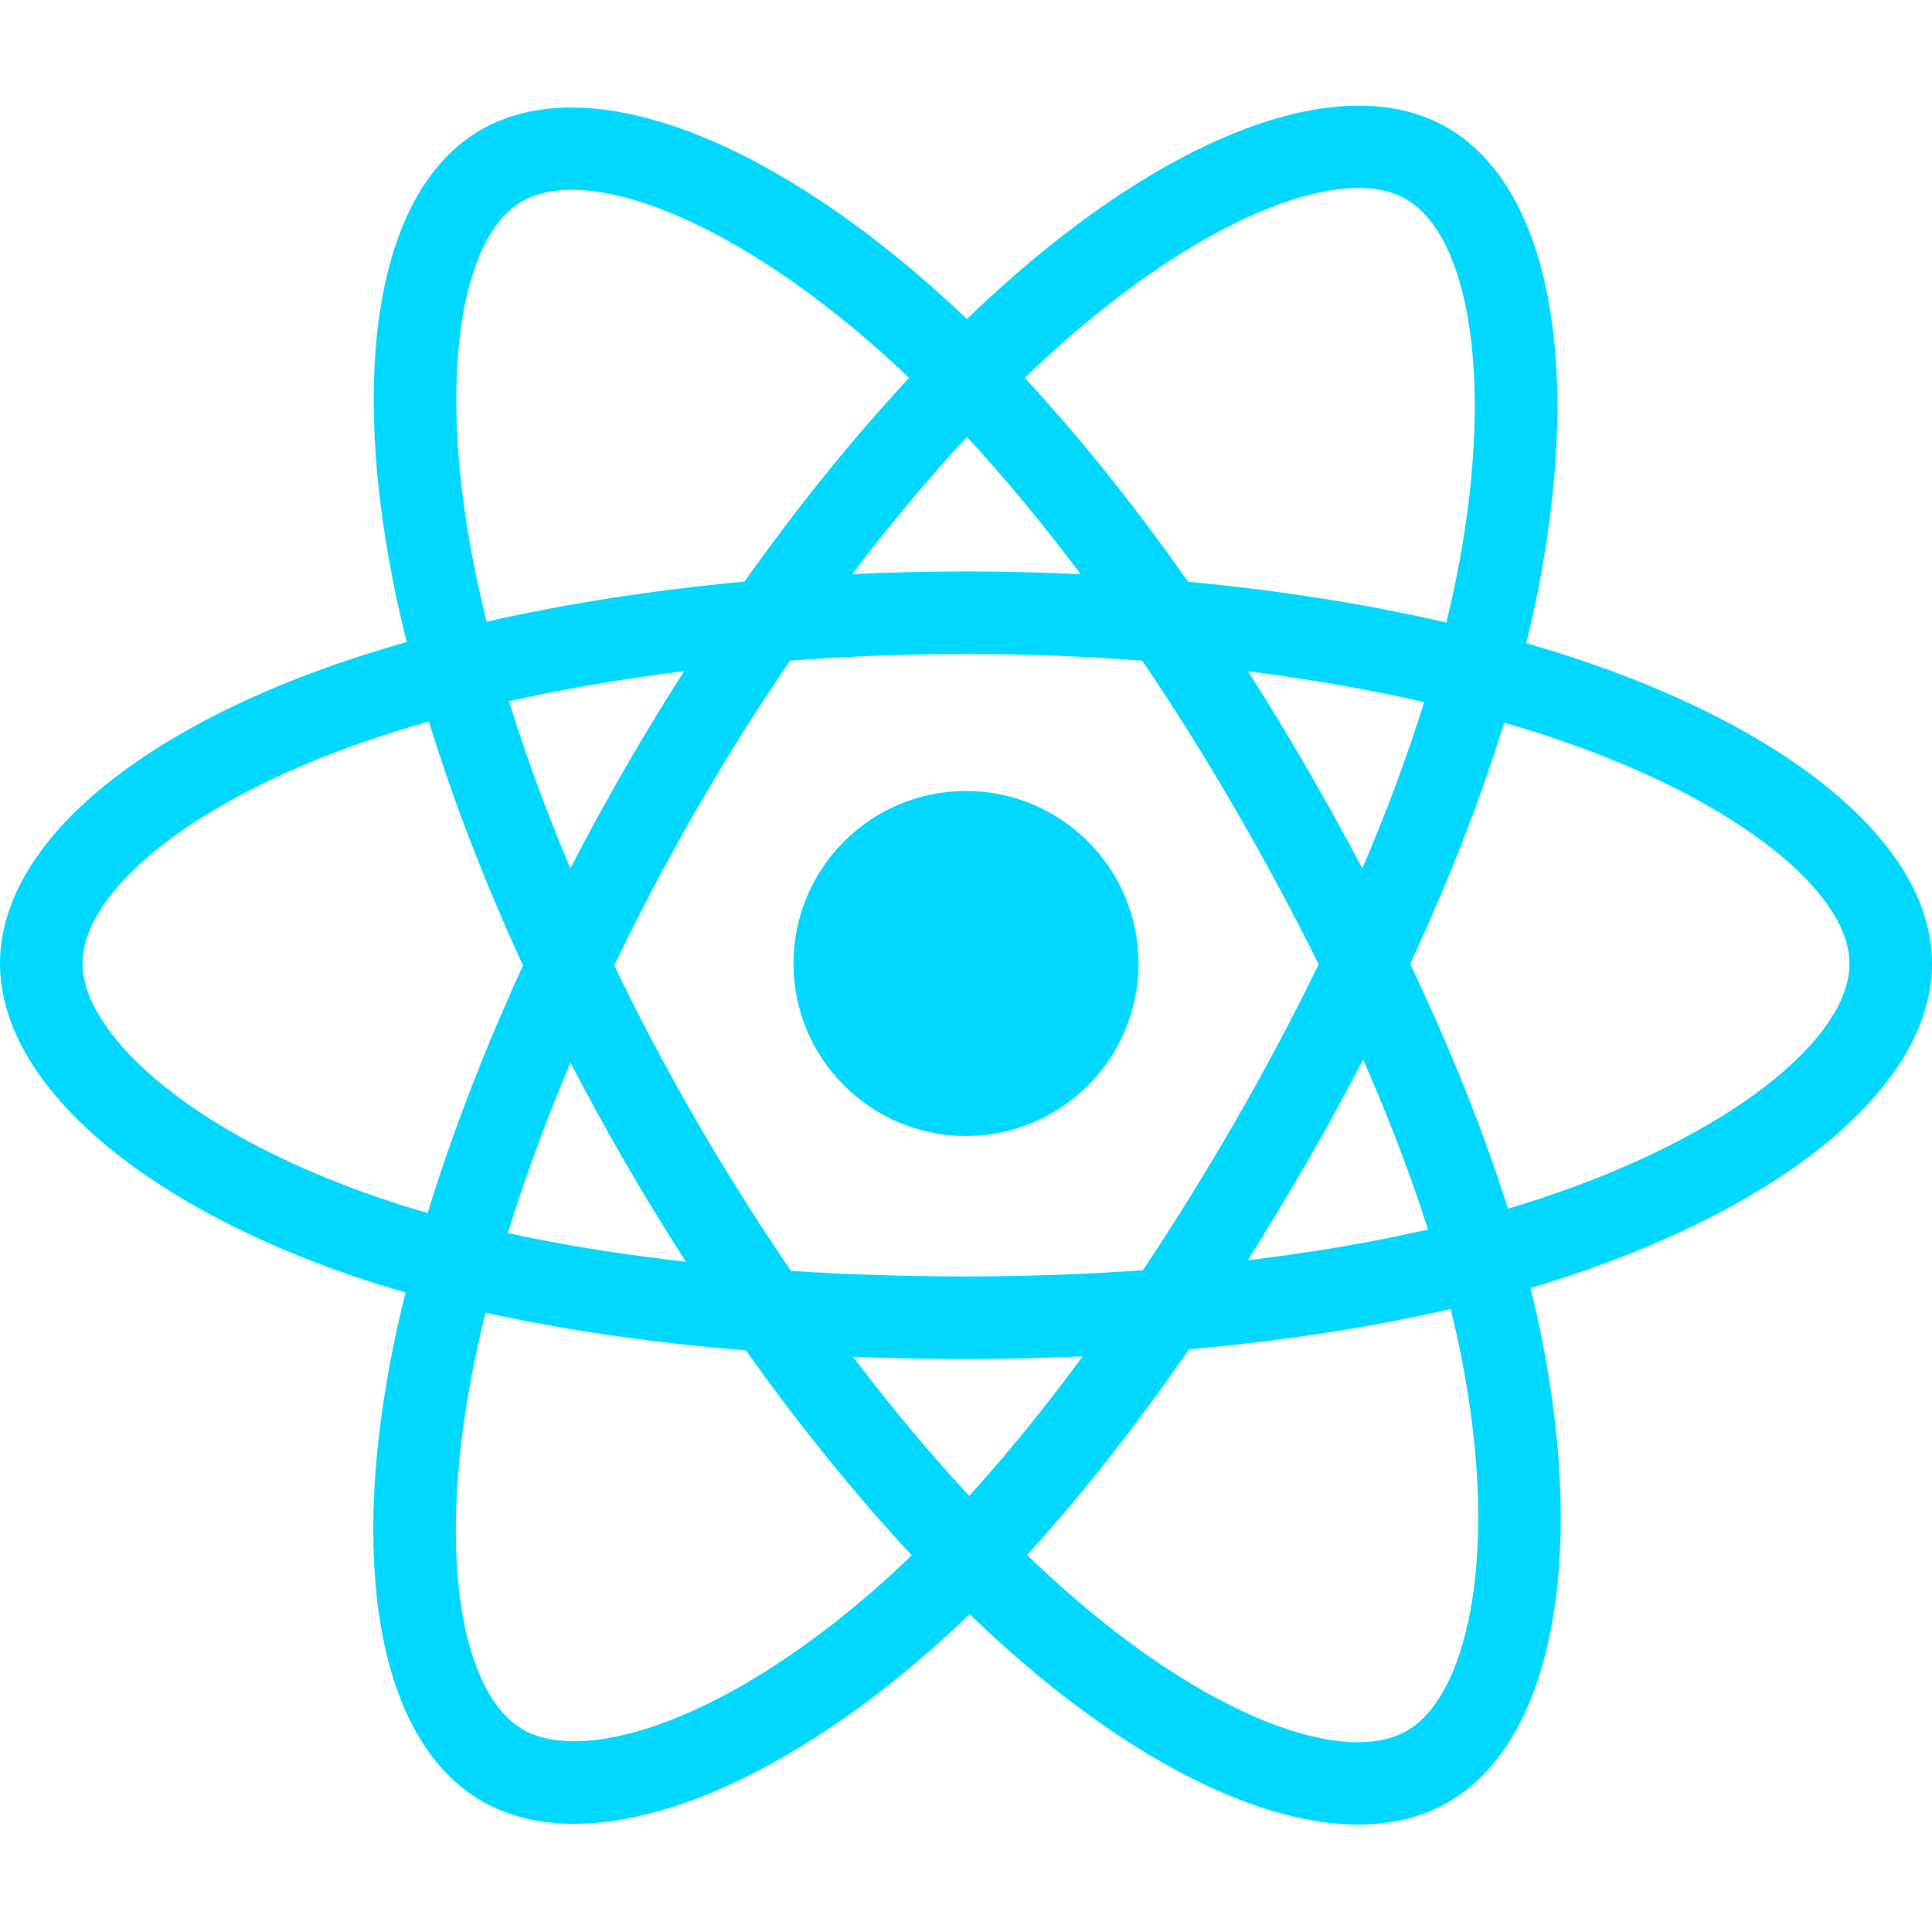
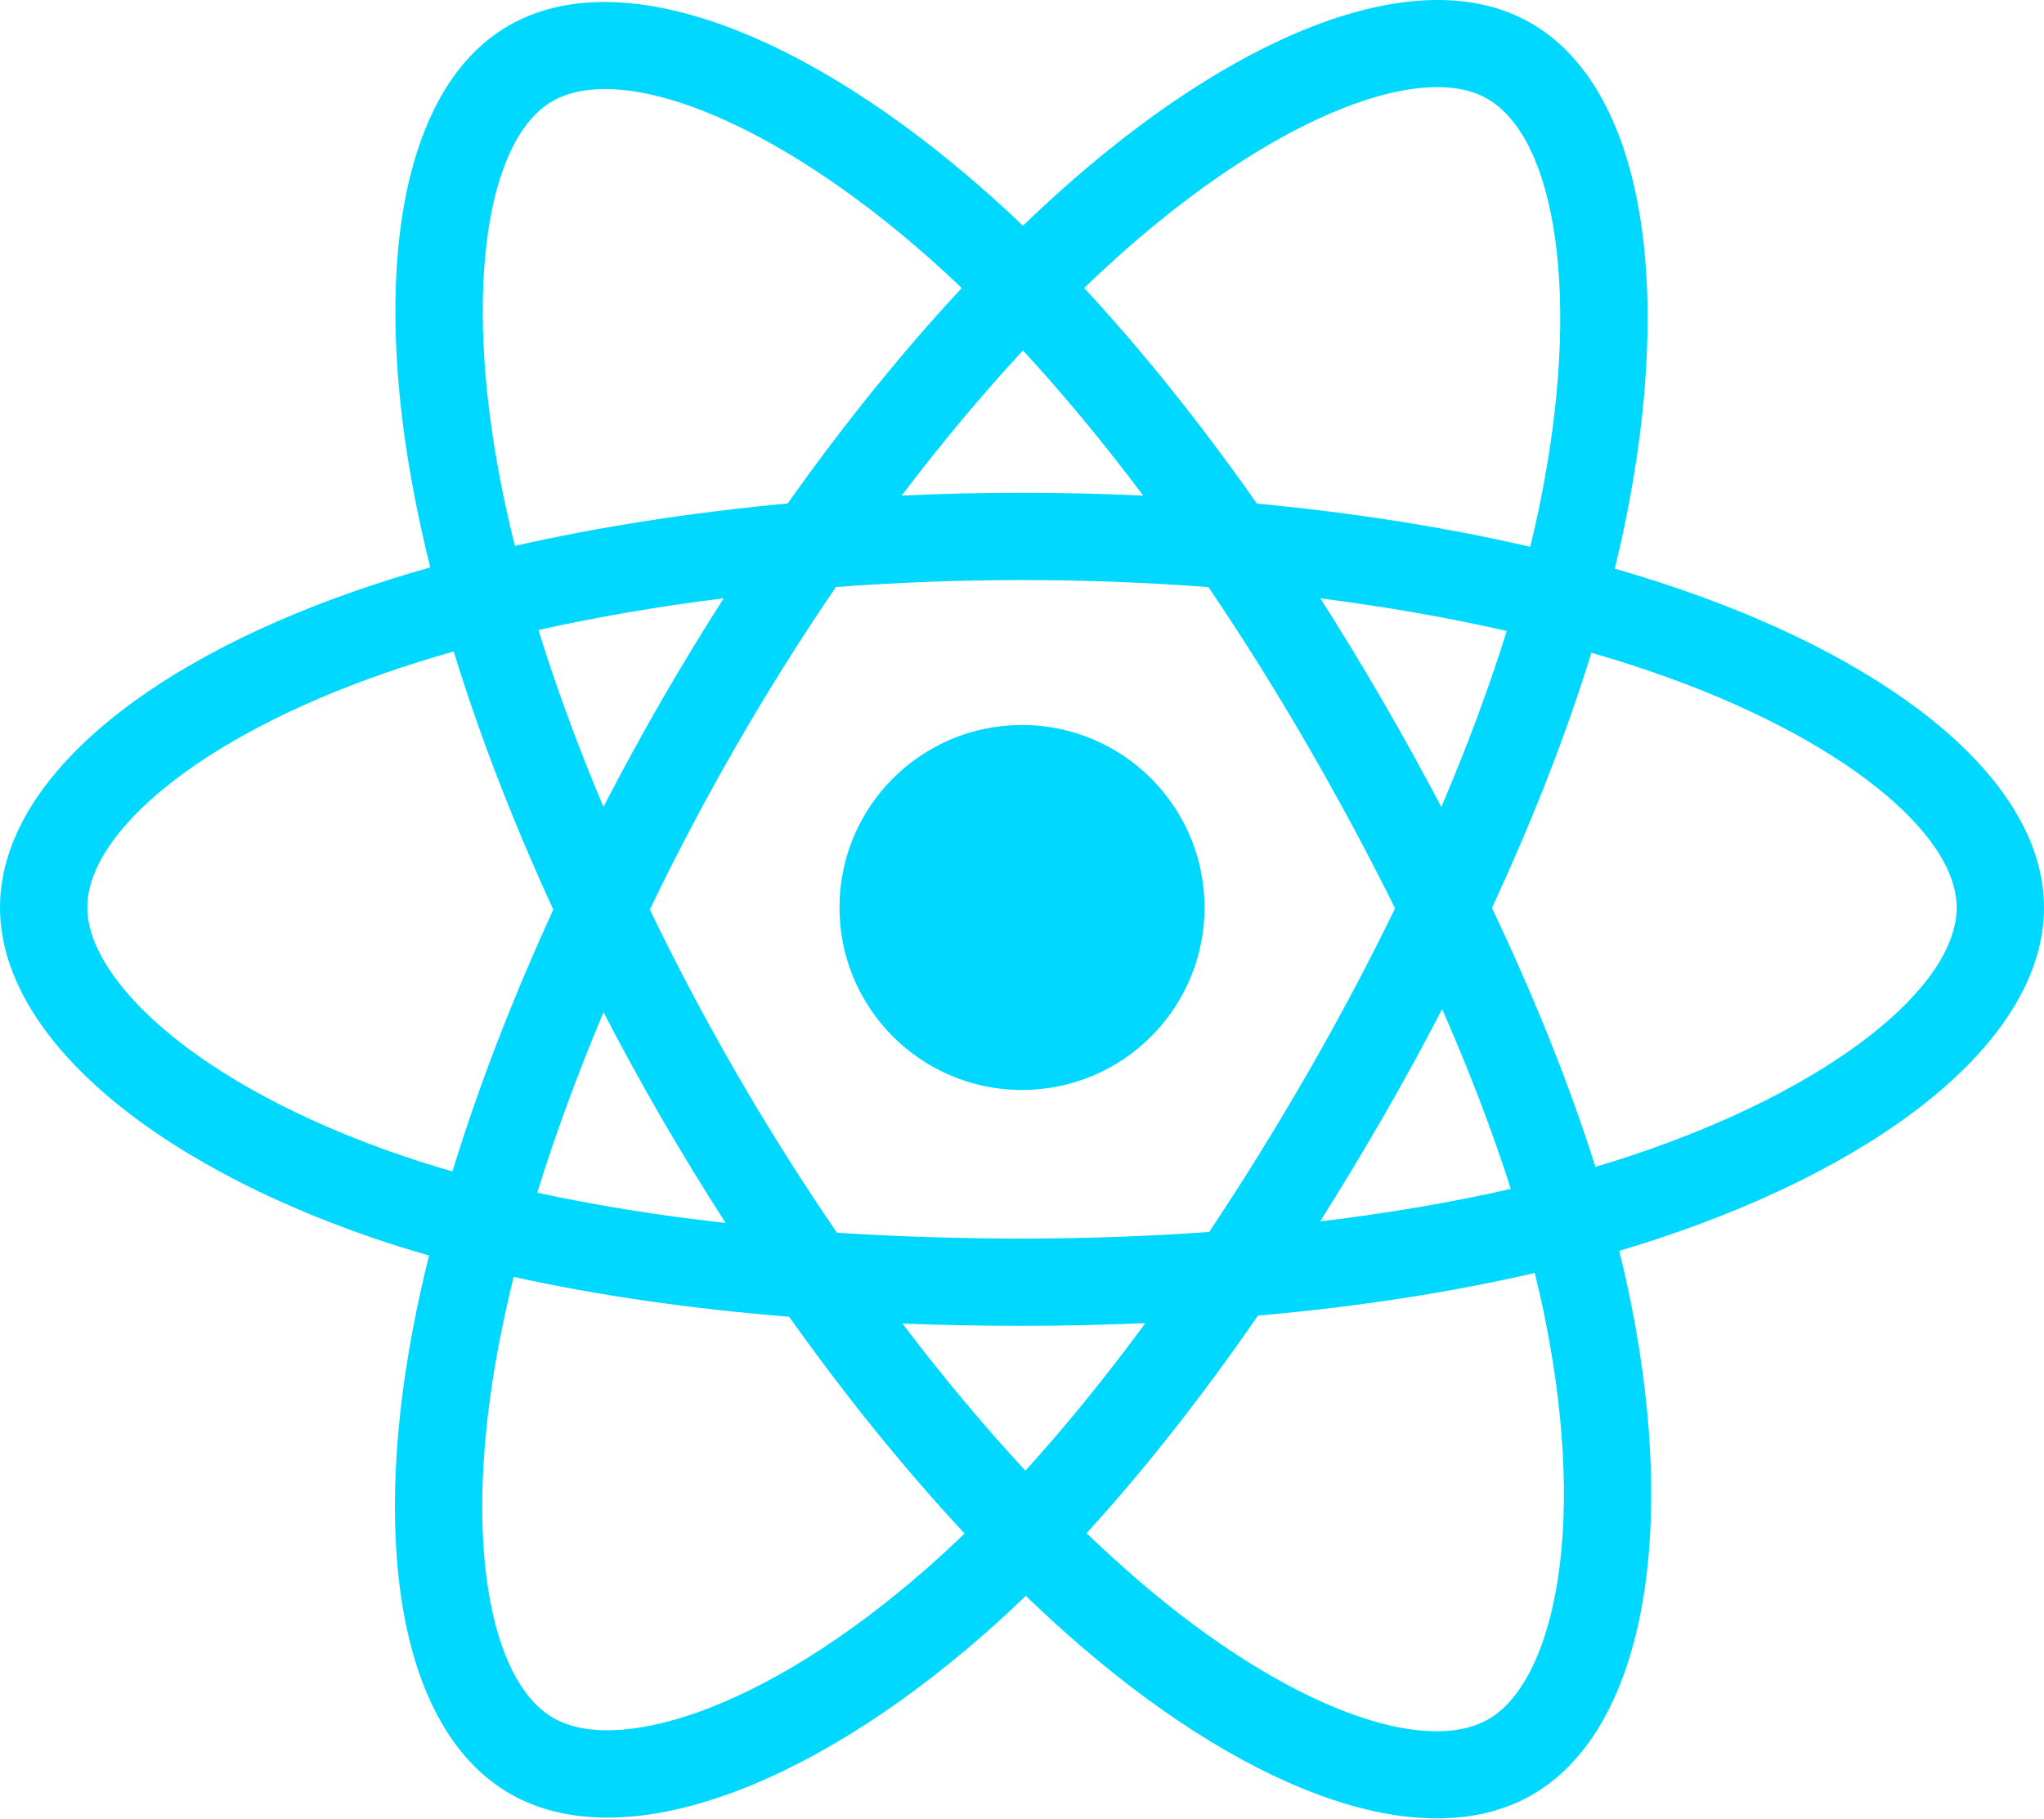
- <svg xmlns="http://www.w3.org/2000/svg" width="800px" height="800px" viewBox="0 -14 256 256" version="1.1" preserveAspectRatio="xMidYMid">
+ <svg xmlns="http://www.w3.org/2000/svg" version="1.1" preserveAspectRatio="xMidYMid" viewBox="0 0 256 227.77">
  <g>
-     <path d="M210.483,73.824 C207.828,72.91 205.076,72.045 202.242,71.227 C202.708,69.326 203.136,67.45 203.516,65.606 C209.754,35.325 205.675,10.93 191.747,2.898 C178.392,-4.803 156.551,3.227 134.493,22.424 C132.372,24.27 130.245,26.224 128.118,28.272 C126.702,26.917 125.287,25.608 123.877,24.355 C100.759,3.829 77.587,-4.822 63.673,3.233 C50.33,10.957 46.379,33.89 51.995,62.588 C52.537,65.36 53.171,68.191 53.887,71.069 C50.608,72 47.442,72.992 44.413,74.048 C17.309,83.497 0,98.307 0,113.668 C0,129.533 18.582,145.446 46.812,155.095 C49.039,155.857 51.351,156.577 53.733,157.26 C52.96,160.373 52.288,163.423 51.723,166.398 C46.369,194.598 50.55,216.989 63.857,224.664 C77.601,232.59 100.669,224.443 123.13,204.809 C124.906,203.257 126.687,201.611 128.472,199.886 C130.786,202.114 133.095,204.222 135.393,206.2 C157.15,224.922 178.638,232.482 191.932,224.786 C205.663,216.837 210.126,192.783 204.332,163.518 C203.89,161.283 203.375,159 202.797,156.676 C204.417,156.197 206.007,155.702 207.557,155.188 C236.905,145.465 256,129.745 256,113.668 C256,98.251 238.132,83.342 210.483,73.824 L210.483,73.824 Z M204.118,144.808 C202.718,145.271 201.282,145.719 199.818,146.153 C196.578,135.896 192.206,124.99 186.855,113.721 C191.961,102.721 196.165,91.954 199.314,81.764 C201.933,82.522 204.474,83.321 206.924,84.164 C230.613,92.32 245.064,104.377 245.064,113.668 C245.064,123.564 229.458,136.411 204.118,144.808 L204.118,144.808 Z M193.604,165.642 C196.166,178.583 196.531,190.283 194.835,199.429 C193.31,207.648 190.244,213.127 186.452,215.322 C178.385,219.991 161.132,213.921 142.525,197.91 C140.392,196.074 138.244,194.115 136.088,192.04 C143.302,184.151 150.511,174.98 157.547,164.794 C169.923,163.696 181.615,161.9 192.218,159.449 C192.74,161.556 193.204,163.622 193.604,165.642 L193.604,165.642 Z M87.276,214.515 C79.394,217.298 73.116,217.378 69.321,215.19 C61.246,210.533 57.889,192.554 62.468,168.438 C62.993,165.676 63.617,162.839 64.337,159.939 C74.823,162.258 86.43,163.927 98.835,164.933 C105.919,174.9 113.336,184.061 120.811,192.083 C119.178,193.659 117.551,195.16 115.934,196.575 C106.001,205.257 96.048,211.417 87.276,214.515 L87.276,214.515 Z M50.349,144.747 C37.866,140.48 27.557,134.935 20.491,128.884 C14.141,123.447 10.936,118.048 10.936,113.668 C10.936,104.346 24.833,92.456 48.012,84.375 C50.825,83.394 53.769,82.47 56.824,81.602 C60.028,92.022 64.23,102.917 69.301,113.934 C64.164,125.115 59.902,136.183 56.667,146.726 C54.489,146.099 52.379,145.44 50.349,144.747 L50.349,144.747 Z M62.727,60.488 C57.916,35.9 61.111,17.353 69.152,12.698 C77.716,7.74 96.654,14.809 116.615,32.533 C117.891,33.666 119.172,34.851 120.456,36.078 C113.018,44.065 105.669,53.157 98.648,63.066 C86.608,64.182 75.083,65.974 64.487,68.375 C63.821,65.695 63.231,63.062 62.727,60.488 L62.727,60.488 Z M173.154,87.755 C170.621,83.38 168.02,79.108 165.369,74.952 C173.537,75.985 181.363,77.356 188.712,79.033 C186.506,86.104 183.756,93.497 180.519,101.077 C178.196,96.668 175.74,92.223 173.154,87.755 L173.154,87.755 Z M128.122,43.894 C133.166,49.359 138.218,55.46 143.187,62.08 C138.18,61.844 133.111,61.721 128,61.721 C122.937,61.721 117.906,61.841 112.93,62.074 C117.904,55.515 122.999,49.422 128.122,43.894 L128.122,43.894 Z M82.802,87.831 C80.272,92.218 77.861,96.639 75.575,101.069 C72.391,93.516 69.666,86.089 67.441,78.917 C74.745,77.283 82.534,75.946 90.65,74.933 C87.961,79.127 85.339,83.43 82.802,87.83 L82.802,87.831 L82.802,87.831 Z M90.883,153.183 C82.498,152.247 74.592,150.98 67.29,149.39 C69.551,142.091 72.335,134.505 75.588,126.79 C77.879,131.216 80.299,135.638 82.845,140.036 L82.846,140.036 C85.439,144.515 88.126,148.904 90.883,153.183 L90.883,153.183 Z M128.425,184.213 C123.241,178.621 118.071,172.434 113.022,165.78 C117.924,165.972 122.921,166.071 128,166.071 C133.218,166.071 138.376,165.953 143.453,165.727 C138.468,172.501 133.435,178.697 128.425,184.213 L128.425,184.213 Z M180.623,126.396 C184.045,134.195 186.929,141.741 189.219,148.916 C181.797,150.61 173.783,151.974 165.339,152.987 C167.997,148.776 170.62,144.43 173.198,139.961 C175.805,135.438 178.282,130.909 180.623,126.396 L180.623,126.396 Z M163.725,134.497 C159.723,141.436 155.614,148.059 151.444,154.312 C143.847,154.855 135.999,155.135 128,155.135 C120.033,155.135 112.284,154.887 104.822,154.403 C100.483,148.068 96.285,141.425 92.309,134.557 L92.31,134.557 C88.344,127.707 84.694,120.799 81.387,113.93 C84.693,107.046 88.334,100.13 92.277,93.293 L92.276,93.294 C96.229,86.439 100.39,79.828 104.689,73.533 C112.302,72.957 120.11,72.657 128,72.657 L128,72.657 C135.926,72.657 143.743,72.96 151.354,73.54 C155.587,79.789 159.72,86.378 163.689,93.235 C167.703,100.169 171.39,107.038 174.725,113.775 C171.4,120.628 167.721,127.567 163.725,134.497 L163.725,134.497 Z M186.285,12.373 C194.857,17.317 198.191,37.254 192.805,63.399 C192.461,65.067 192.075,66.766 191.654,68.488 C181.033,66.037 169.5,64.214 157.425,63.081 C150.391,53.064 143.102,43.957 135.785,36.073 C137.752,34.181 139.716,32.376 141.673,30.673 C160.572,14.226 178.237,7.732 186.285,12.373 L186.285,12.373 Z M128,90.808 C140.625,90.808 150.86,101.043 150.86,113.668 C150.86,126.293 140.625,136.528 128,136.528 C115.375,136.528 105.14,126.293 105.14,113.668 C105.14,101.043 115.375,90.808 128,90.808 L128,90.808 Z" fill="#00D8FF">
- 
- </path>
+     <path d="M210.483,73.824 C207.828,72.91 205.076,72.045 202.242,71.227 C202.708,69.326 203.136,67.45 203.516,65.606 C209.754,35.325 205.675,10.93 191.747,2.898 C178.392,-4.803 156.551,3.227 134.493,22.424 C132.372,24.27 130.245,26.224 128.118,28.272 C126.702,26.917 125.287,25.608 123.877,24.355 C100.759,3.829 77.587,-4.822 63.673,3.233 C50.33,10.957 46.379,33.89 51.995,62.588 C52.537,65.36 53.171,68.191 53.887,71.069 C50.608,72 47.442,72.992 44.413,74.048 C17.309,83.497 0,98.307 0,113.668 C0,129.533 18.582,145.446 46.812,155.095 C49.039,155.857 51.351,156.577 53.733,157.26 C52.96,160.373 52.288,163.423 51.723,166.398 C46.369,194.598 50.55,216.989 63.857,224.664 C77.601,232.59 100.669,224.443 123.13,204.809 C124.906,203.257 126.687,201.611 128.472,199.886 C130.786,202.114 133.095,204.222 135.393,206.2 C157.15,224.922 178.638,232.482 191.932,224.786 C205.663,216.837 210.126,192.783 204.332,163.518 C203.89,161.283 203.375,159 202.797,156.676 C204.417,156.197 206.007,155.702 207.557,155.188 C236.905,145.465 256,129.745 256,113.668 C256,98.251 238.132,83.342 210.483,73.824 L210.483,73.824 Z M204.118,144.808 C202.718,145.271 201.282,145.719 199.818,146.153 C196.578,135.896 192.206,124.99 186.855,113.721 C191.961,102.721 196.165,91.954 199.314,81.764 C201.933,82.522 204.474,83.321 206.924,84.164 C230.613,92.32 245.064,104.377 245.064,113.668 C245.064,123.564 229.458,136.411 204.118,144.808 L204.118,144.808 Z M193.604,165.642 C196.166,178.583 196.531,190.283 194.835,199.429 C193.31,207.648 190.244,213.127 186.452,215.322 C178.385,219.991 161.132,213.921 142.525,197.91 C140.392,196.074 138.244,194.115 136.088,192.04 C143.302,184.151 150.511,174.98 157.547,164.794 C169.923,163.696 181.615,161.9 192.218,159.449 C192.74,161.556 193.204,163.622 193.604,165.642 L193.604,165.642 Z M87.276,214.515 C79.394,217.298 73.116,217.378 69.321,215.19 C61.246,210.533 57.889,192.554 62.468,168.438 C62.993,165.676 63.617,162.839 64.337,159.939 C74.823,162.258 86.43,163.927 98.835,164.933 C105.919,174.9 113.336,184.061 120.811,192.083 C119.178,193.659 117.551,195.16 115.934,196.575 C106.001,205.257 96.048,211.417 87.276,214.515 L87.276,214.515 Z M50.349,144.747 C37.866,140.48 27.557,134.935 20.491,128.884 C14.141,123.447 10.936,118.048 10.936,113.668 C10.936,104.346 24.833,92.456 48.012,84.375 C50.825,83.394 53.769,82.47 56.824,81.602 C60.028,92.022 64.23,102.917 69.301,113.934 C64.164,125.115 59.902,136.183 56.667,146.726 C54.489,146.099 52.379,145.44 50.349,144.747 L50.349,144.747 Z M62.727,60.488 C57.916,35.9 61.111,17.353 69.152,12.698 C77.716,7.74 96.654,14.809 116.615,32.533 C117.891,33.666 119.172,34.851 120.456,36.078 C113.018,44.065 105.669,53.157 98.648,63.066 C86.608,64.182 75.083,65.974 64.487,68.375 C63.821,65.695 63.231,63.062 62.727,60.488 L62.727,60.488 Z M173.154,87.755 C170.621,83.38 168.02,79.108 165.369,74.952 C173.537,75.985 181.363,77.356 188.712,79.033 C186.506,86.104 183.756,93.497 180.519,101.077 C178.196,96.668 175.74,92.223 173.154,87.755 L173.154,87.755 Z M128.122,43.894 C133.166,49.359 138.218,55.46 143.187,62.08 C138.18,61.844 133.111,61.721 128,61.721 C122.937,61.721 117.906,61.841 112.93,62.074 C117.904,55.515 122.999,49.422 128.122,43.894 L128.122,43.894 Z M82.802,87.831 C80.272,92.218 77.861,96.639 75.575,101.069 C72.391,93.516 69.666,86.089 67.441,78.917 C74.745,77.283 82.534,75.946 90.65,74.933 C87.961,79.127 85.339,83.43 82.802,87.83 L82.802,87.831 L82.802,87.831 Z M90.883,153.183 C82.498,152.247 74.592,150.98 67.29,149.39 C69.551,142.091 72.335,134.505 75.588,126.79 C77.879,131.216 80.299,135.638 82.845,140.036 L82.846,140.036 C85.439,144.515 88.126,148.904 90.883,153.183 L90.883,153.183 Z M128.425,184.213 C123.241,178.621 118.071,172.434 113.022,165.78 C117.924,165.972 122.921,166.071 128,166.071 C133.218,166.071 138.376,165.953 143.453,165.727 C138.468,172.501 133.435,178.697 128.425,184.213 L128.425,184.213 Z M180.623,126.396 C184.045,134.195 186.929,141.741 189.219,148.916 C181.797,150.61 173.783,151.974 165.339,152.987 C167.997,148.776 170.62,144.43 173.198,139.961 C175.805,135.438 178.282,130.909 180.623,126.396 L180.623,126.396 Z M163.725,134.497 C159.723,141.436 155.614,148.059 151.444,154.312 C143.847,154.855 135.999,155.135 128,155.135 C120.033,155.135 112.284,154.887 104.822,154.403 C100.483,148.068 96.285,141.425 92.309,134.557 L92.31,134.557 C88.344,127.707 84.694,120.799 81.387,113.93 C84.693,107.046 88.334,100.13 92.277,93.293 L92.276,93.294 C96.229,86.439 100.39,79.828 104.689,73.533 C112.302,72.957 120.11,72.657 128,72.657 L128,72.657 C135.926,72.657 143.743,72.96 151.354,73.54 C155.587,79.789 159.72,86.378 163.689,93.235 C167.703,100.169 171.39,107.038 174.725,113.775 C171.4,120.628 167.721,127.567 163.725,134.497 L163.725,134.497 Z M186.285,12.373 C194.857,17.317 198.191,37.254 192.805,63.399 C192.461,65.067 192.075,66.766 191.654,68.488 C181.033,66.037 169.5,64.214 157.425,63.081 C150.391,53.064 143.102,43.957 135.785,36.073 C137.752,34.181 139.716,32.376 141.673,30.673 C160.572,14.226 178.237,7.732 186.285,12.373 L186.285,12.373 Z M128,90.808 C140.625,90.808 150.86,101.043 150.86,113.668 C150.86,126.293 140.625,136.528 128,136.528 C115.375,136.528 105.14,126.293 105.14,113.668 C105.14,101.043 115.375,90.808 128,90.808 L128,90.808 Z" fill="#00D8FF">  </path>
  </g>
</svg>
